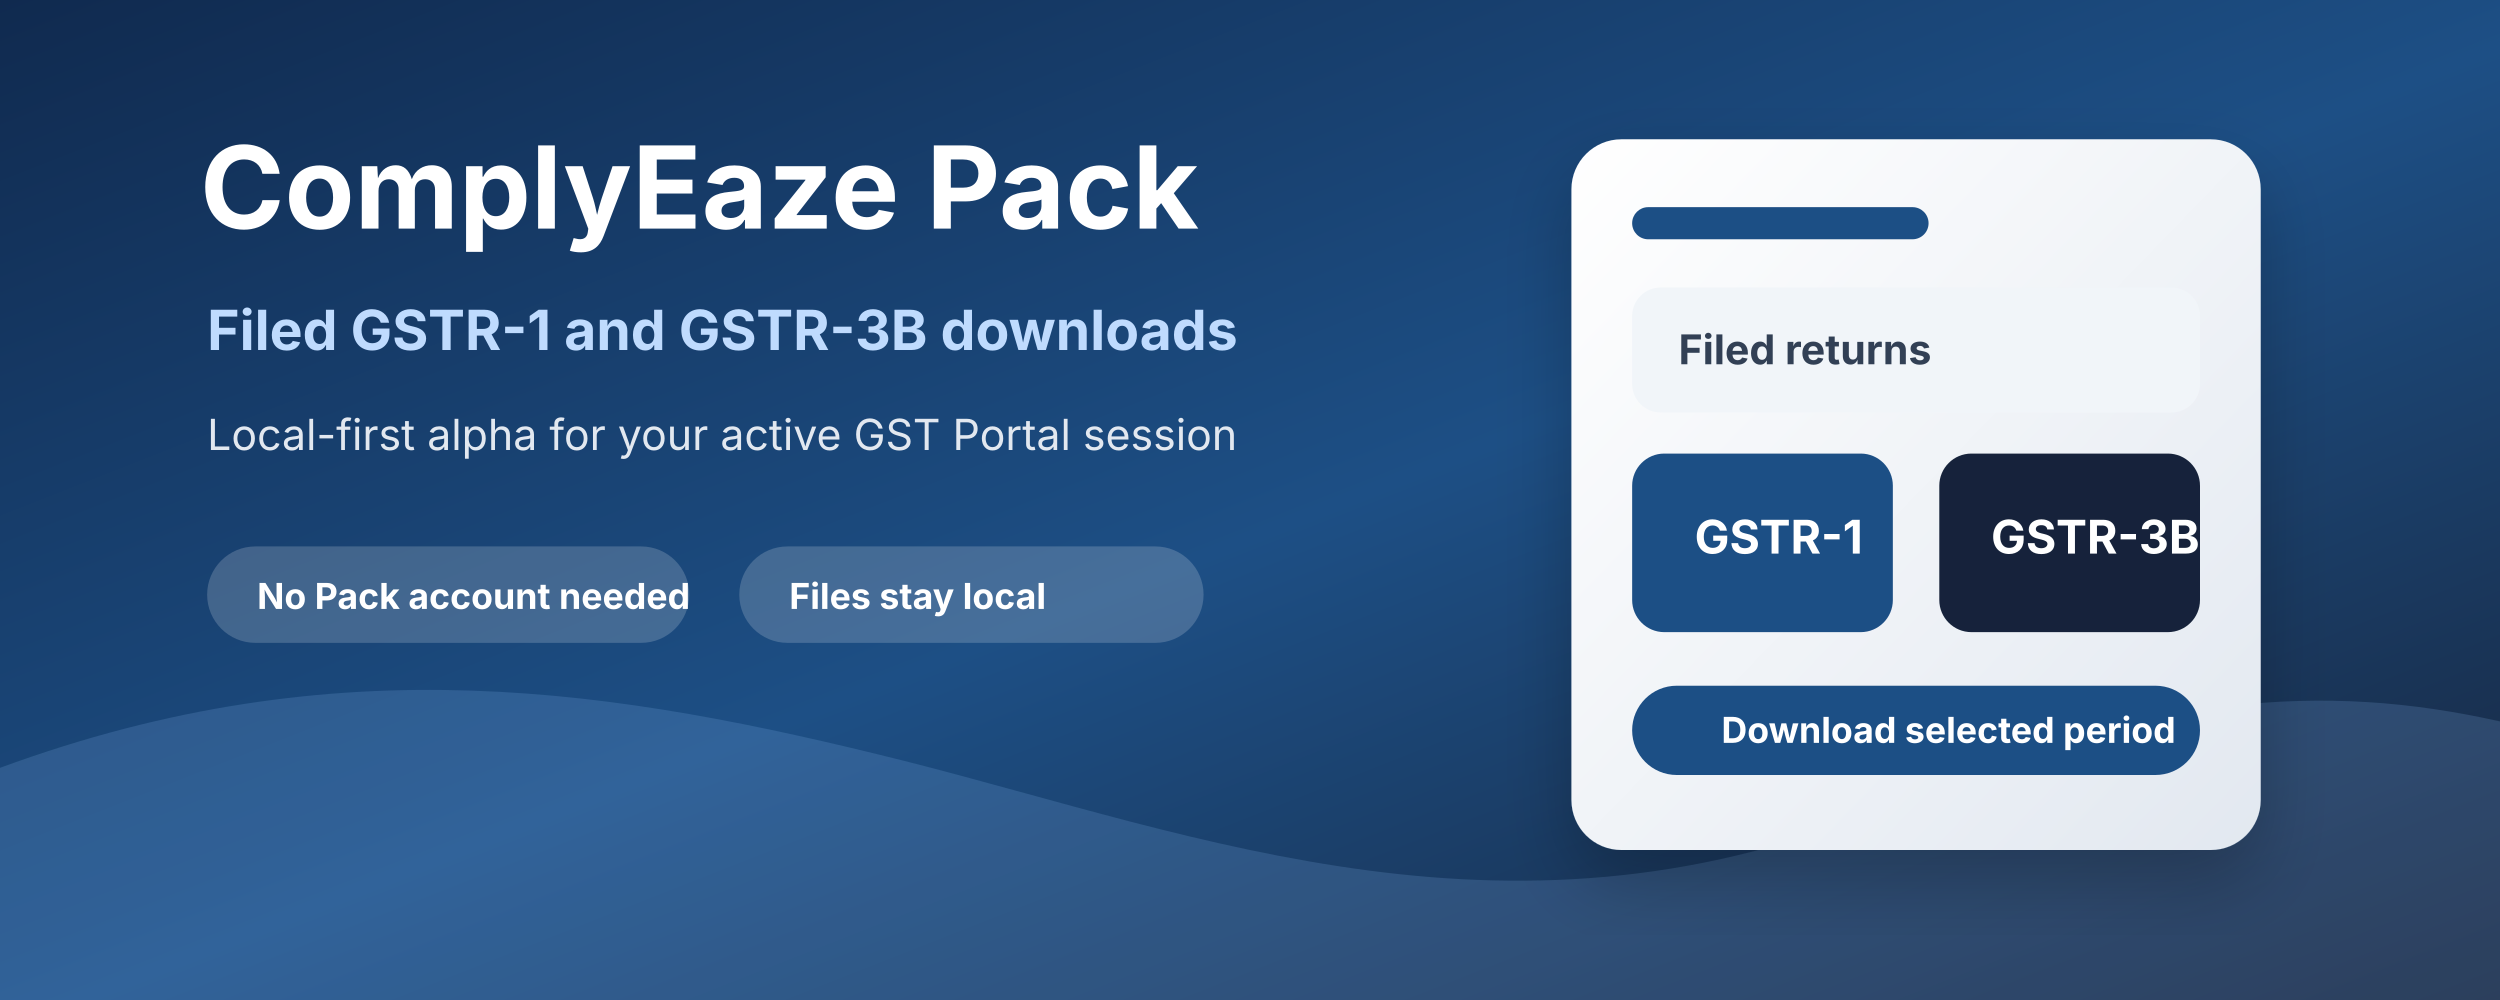
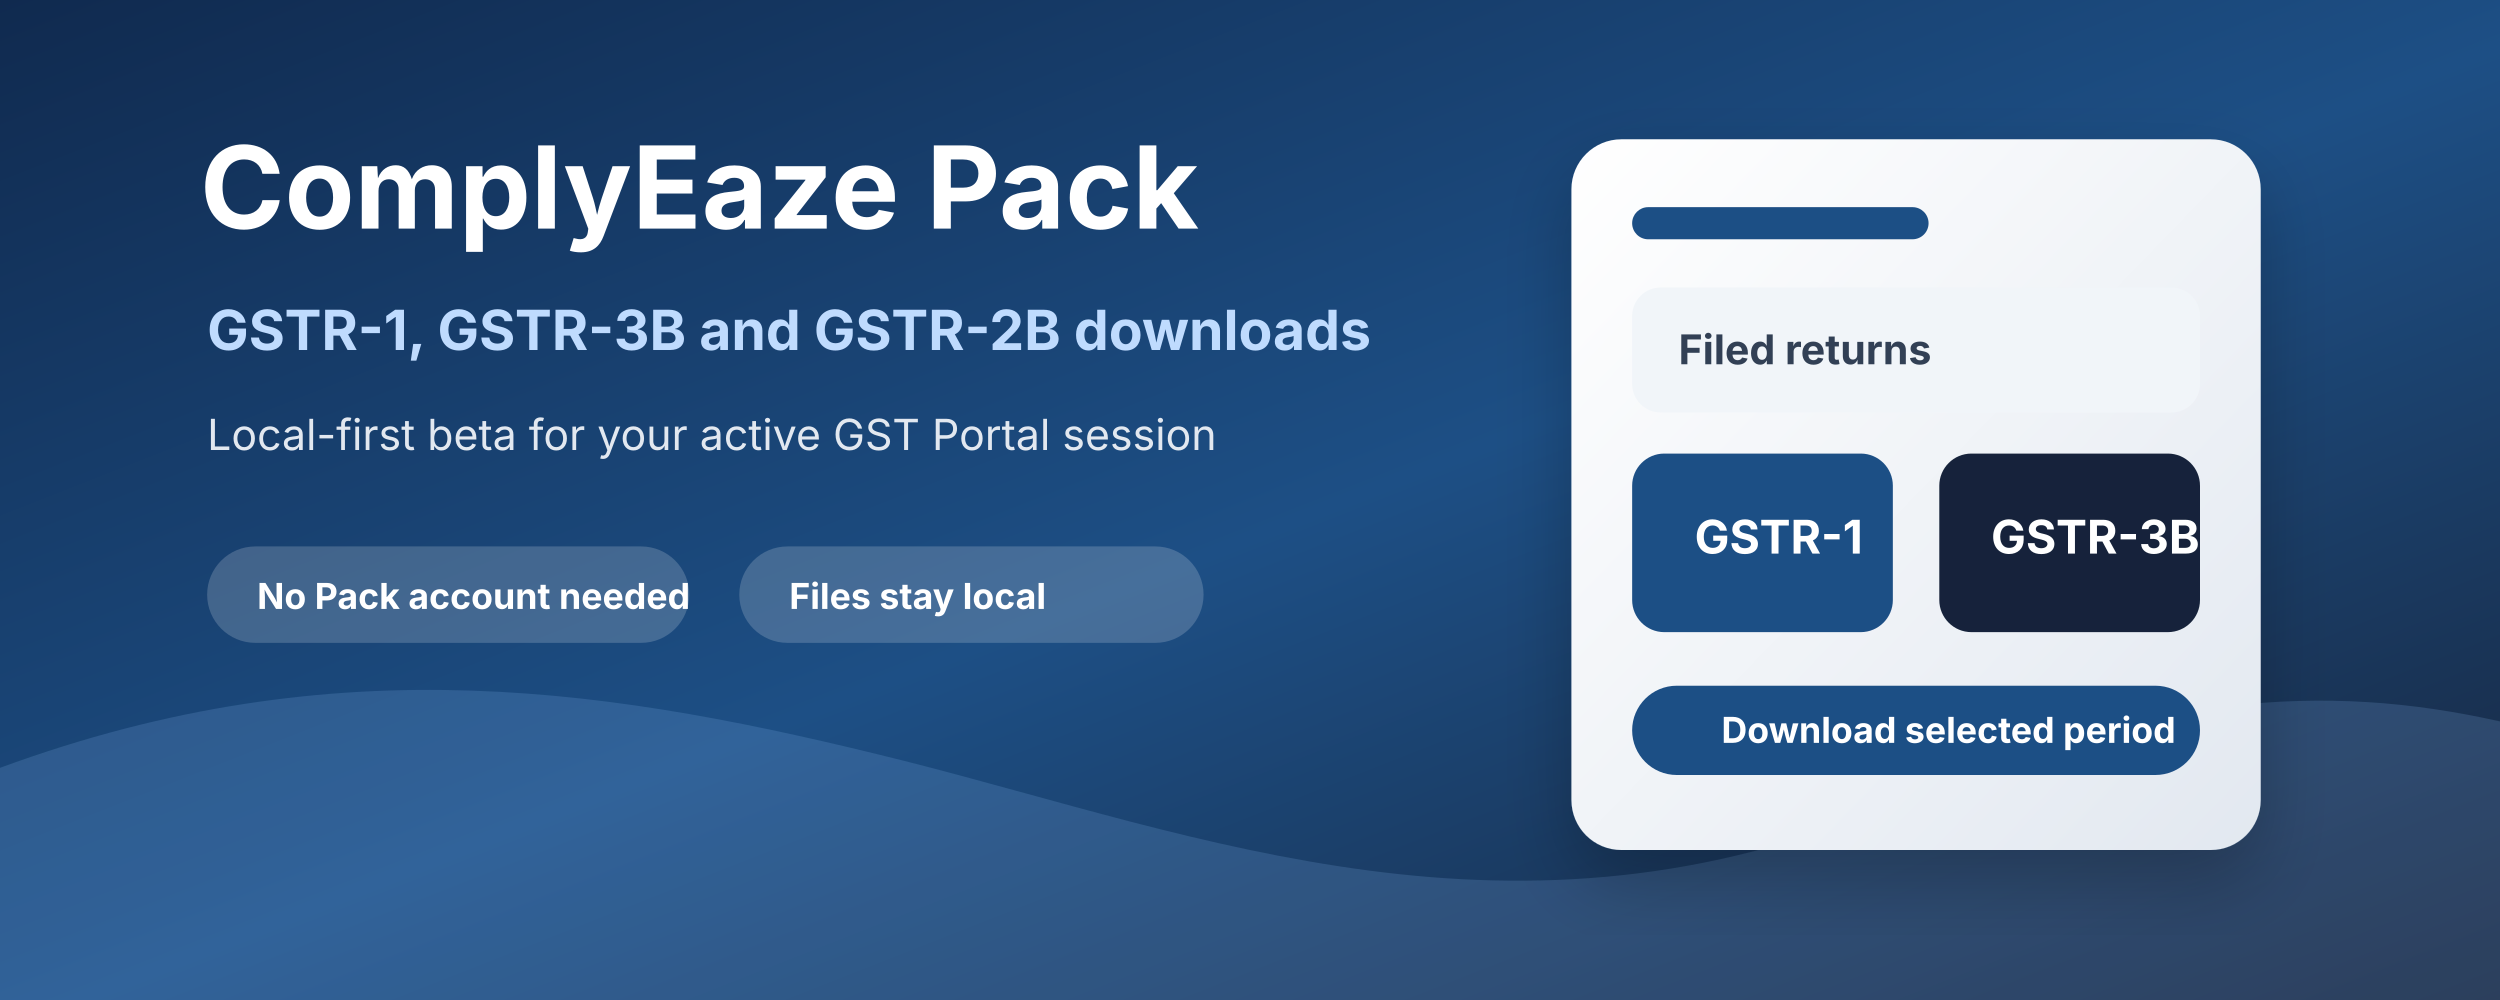
<svg xmlns="http://www.w3.org/2000/svg" width="1400" height="560" viewBox="0 0 1400 560" role="img" aria-labelledby="title desc">
  <defs>
    <linearGradient id="bg" x1="0" y1="0" x2="1" y2="1">
      <stop offset="0" stop-color="#102a4f" />
      <stop offset="0.52" stop-color="#1d4f85" />
      <stop offset="1" stop-color="#17243b" />
    </linearGradient>
    <linearGradient id="panel" x1="0" y1="0" x2="1" y2="1">
      <stop offset="0" stop-color="#ffffff" />
      <stop offset="1" stop-color="#e2e8f0" />
    </linearGradient>
    <filter id="cardShadow" x="-12%" y="-12%" width="124%" height="124%">
      <feDropShadow dx="0" dy="18" stdDeviation="20" flood-color="#08111b" flood-opacity="0.24" />
    </filter>
  </defs>
  <rect width="1400" height="560" fill="url(#bg)" />
  <path d="M0 430C190 360 346 386 506 426C672 468 850 540 1060 450C1204 388 1302 382 1400 404V560H0Z" fill="#93c5fd" opacity="0.17" />
  <g transform="translate(112 128)">
    <text x="0" y="0" fill="#ffffff" font-family="Inter, Arial, sans-serif" font-size="64" font-weight="750">ComplyEaze Pack</text>
-     <text x="4" y="68" fill="#bfdbfe" font-family="Inter, Arial, sans-serif" font-size="31" font-weight="650">Filed GSTR-1 and GSTR-3B downloads</text>
-     <text x="4" y="124" fill="#e2e8f0" font-family="Inter, Arial, sans-serif" font-size="24">Local-first alpha for your active GST Portal session</text>
+     <text x="4" y="68" fill="#bfdbfe" font-family="Inter, Arial, sans-serif" font-size="31" font-weight="650">GSTR-1, GSTR-3B and GSTR-2B downloads</text>
+     <text x="4" y="124" fill="#e2e8f0" font-family="Inter, Arial, sans-serif" font-size="24">Local-first beta for your active GST Portal session</text>
    <g transform="translate(4 178)">
      <rect x="0" y="0" width="270" height="54" rx="27" fill="#ffffff" opacity="0.18" />
      <text x="28" y="35" fill="#ffffff" font-family="Inter, Arial, sans-serif" font-size="20" font-weight="650">No Pack account needed</text>
      <rect x="298" y="0" width="260" height="54" rx="27" fill="#ffffff" opacity="0.18" />
      <text x="326" y="35" fill="#ffffff" font-family="Inter, Arial, sans-serif" font-size="20" font-weight="650">Files stay local</text>
    </g>
  </g>
  <g transform="translate(880 78)" filter="url(#cardShadow)">
    <rect width="386" height="398" rx="28" fill="url(#panel)" />
    <rect x="34" y="38" width="166" height="18" rx="9" fill="#1d4f85" />
    <rect x="34" y="83" width="318" height="70" rx="16" fill="#f1f5f9" />
    <text x="60" y="126" fill="#334155" font-family="Inter, Arial, sans-serif" font-size="23" font-weight="700">Filed returns</text>
    <rect x="34" y="176" width="146" height="100" rx="18" fill="#1d4f85" />
    <rect x="206" y="176" width="146" height="100" rx="18" fill="#17243b" />
    <text x="69" y="232" fill="#ffffff" font-family="Inter, Arial, sans-serif" font-size="26" font-weight="750">GSTR-1</text>
    <text x="235" y="232" fill="#ffffff" font-family="Inter, Arial, sans-serif" font-size="26" font-weight="750">GSTR-3B</text>
    <rect x="34" y="306" width="318" height="50" rx="25" fill="#1d4f85" />
    <text x="84" y="338" fill="#ffffff" font-family="Inter, Arial, sans-serif" font-size="20" font-weight="750">Download selected period</text>
  </g>
</svg>
